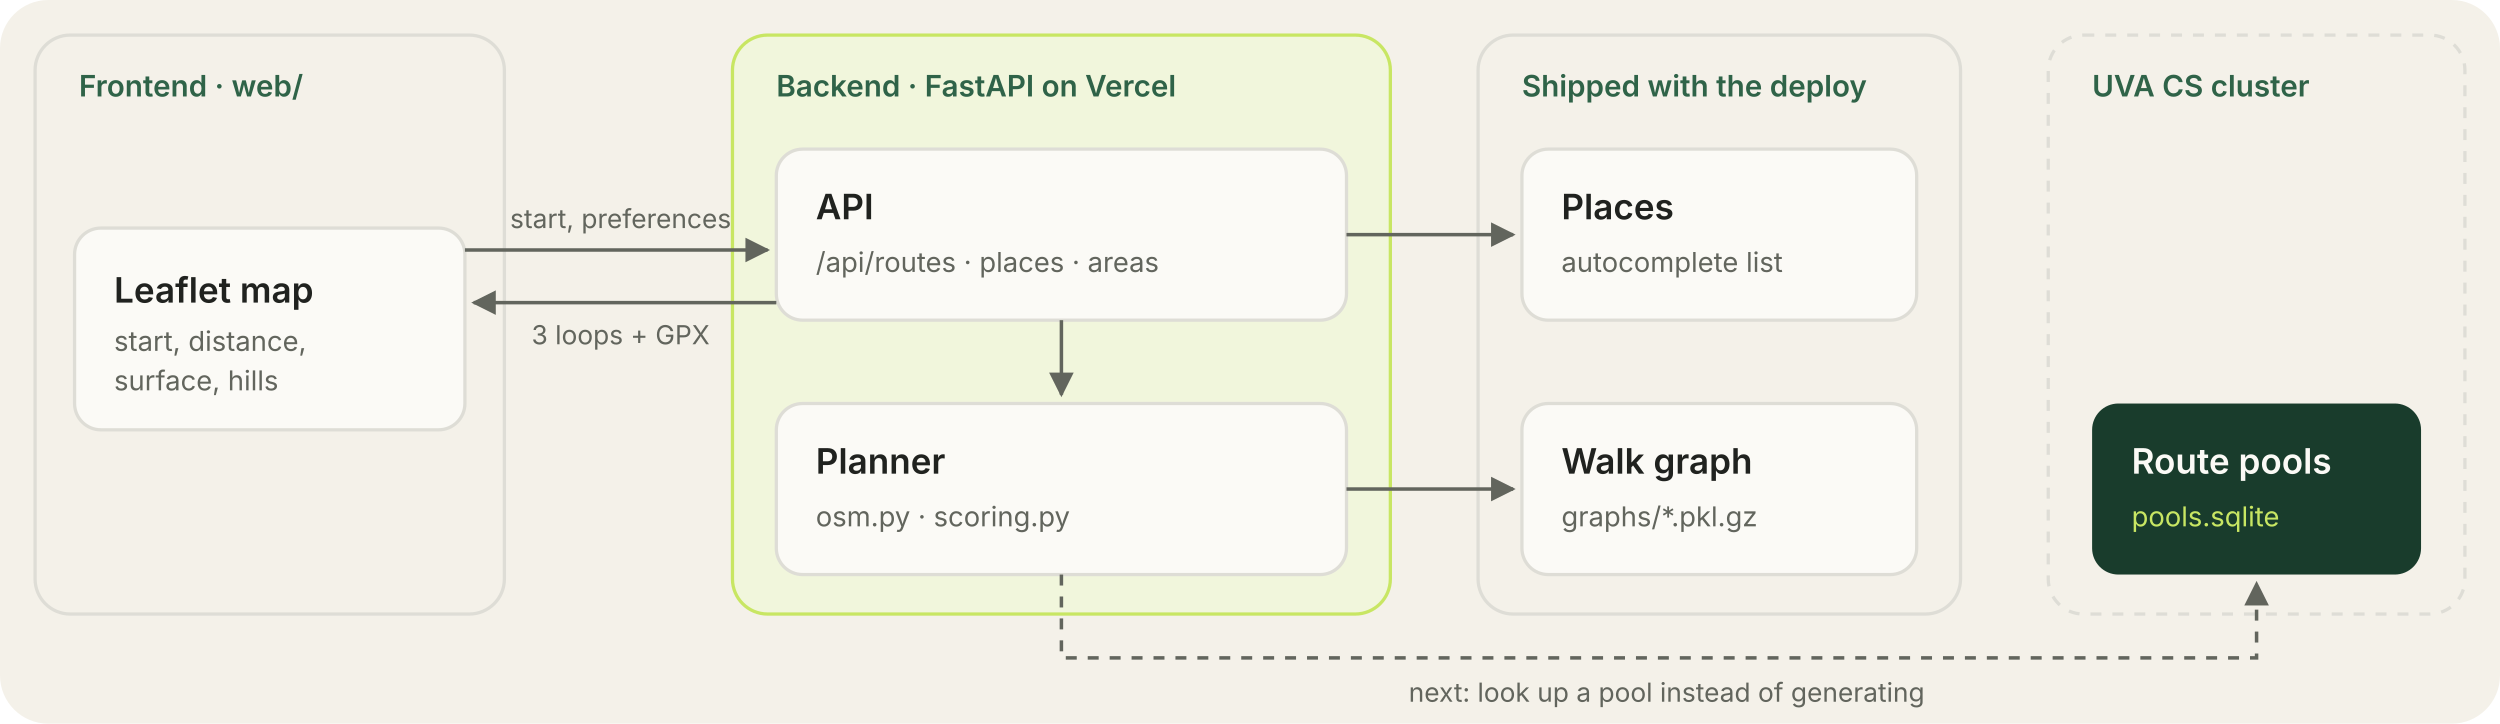
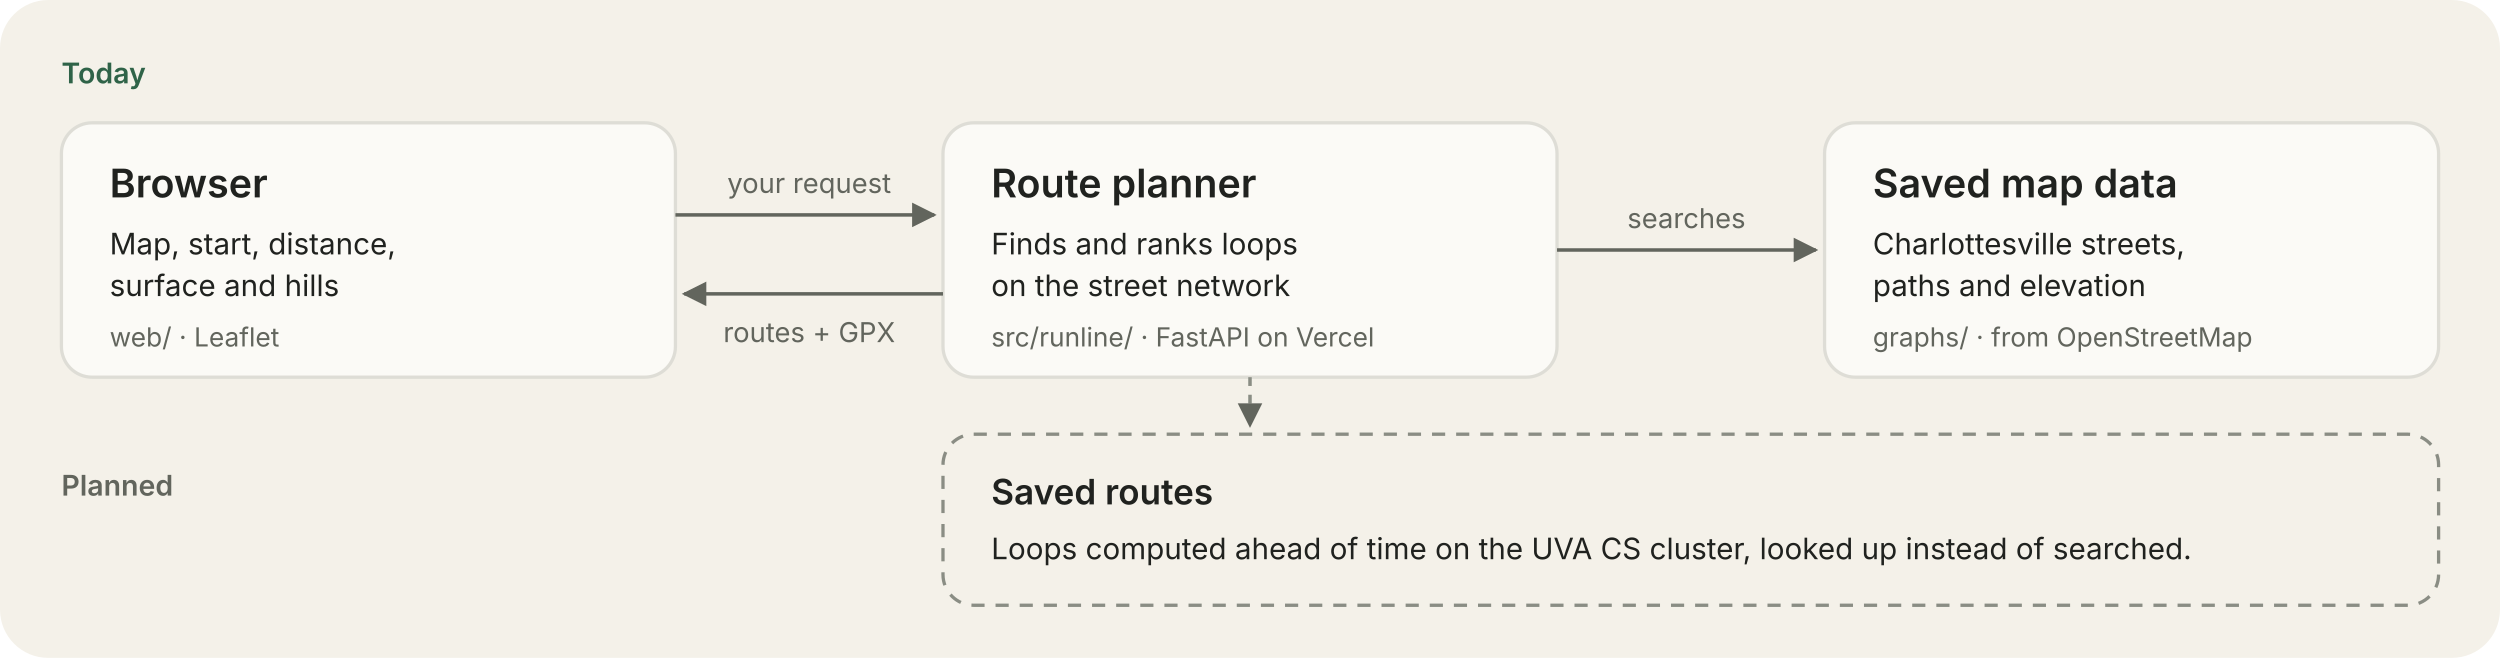
- <svg xmlns="http://www.w3.org/2000/svg" viewBox="0 0 1140 330" role="img" aria-labelledby="title">
+ <svg xmlns="http://www.w3.org/2000/svg" viewBox="0 0 1140 300" role="img" aria-labelledby="title">
  <defs>
    <marker id="arrow" viewBox="0 0 10 10" refX="9" refY="5" markerWidth="7" markerHeight="7" orient="auto-start-reverse">
      <path d="M0 0 L10 5 L0 10 z" fill="#62655d" />
    </marker>
    <style>
      text { font-family: "DM Sans", "Inter", -apple-system, "Segoe UI", sans-serif; fill: #20221f; }
-       .group { font-size: 13.5px; font-weight: 600; fill: #2f6348; }
-       .name { font-size: 16px; font-weight: 600; }
-       .sub { font-size: 12.5px; fill: #62655d; }
-       .edge { font-size: 12px; fill: #62655d; }
-       .node { fill: #fbfaf6; stroke: #deddd6; stroke-width: 1.5; }
+       .name { font-size: 18px; font-weight: 600; }
+       .what { font-size: 13.5px; }
+       .tech { font-size: 12px; fill: #62655d; }
+       .edge { font-size: 12.5px; fill: #62655d; }
+       .tag { font-size: 13px; font-weight: 600; fill: #2f6348; }
    </style>
  </defs>
-   <rect width="1140" height="330" rx="22" fill="#f4f1e9" />
-   <g fill="none" stroke="#deddd6" stroke-width="1.5">
-     <rect x="16" y="16" width="214" height="264" rx="16" />
-     <rect x="334" y="16" width="300" height="264" rx="16" fill="#f1f6dc" stroke="#c8e663" />
-     <rect x="674" y="16" width="220" height="264" rx="16" />
-     <rect x="934" y="16" width="190" height="264" rx="16" stroke-dasharray="5 5" />
+   <rect width="1140" height="300" rx="22" fill="#f4f1e9" />
+   <text class="tag" x="28" y="38">Today</text>
+   <g fill="#fbfaf6" stroke="#deddd6" stroke-width="1.5">
+     <rect x="28" y="56" width="280" height="116" rx="14" />
+     <rect x="430" y="56" width="280" height="116" rx="14" />
+     <rect x="832" y="56" width="280" height="116" rx="14" />
  </g>
-   <text class="group" x="36" y="44">Frontend · web/</text>
-   <text class="group" x="354" y="44">Backend · FastAPI on Vercel</text>
-   <text class="group" x="694" y="44">Shipped with the deploy</text>
-   <text class="group" x="954" y="44">UVA CS cluster</text>
-   <rect class="node" x="34" y="104" width="178" height="92" rx="12" />
-   <text class="name" x="52" y="138">Leaflet map</text>
-   <text class="sub" x="52" y="160">start, distance,</text>
-   <text class="sub" x="52" y="178">surface, hills</text>
-   <rect class="node" x="354" y="68" width="260" height="78" rx="12" />
-   <text class="name" x="372" y="100">API</text>
-   <text class="sub" x="372" y="124">/api/routes · places · areas</text>
-   <rect class="node" x="354" y="184" width="260" height="78" rx="12" />
-   <text class="name" x="372" y="216">Planner</text>
-   <text class="sub" x="372" y="240">osm.py · scoring.py</text>
-   <rect class="node" x="694" y="68" width="180" height="78" rx="12" />
-   <text class="name" x="712" y="100">Places</text>
-   <text class="sub" x="712" y="124">autocomplete list</text>
-   <rect class="node" x="694" y="184" width="180" height="78" rx="12" />
-   <text class="name" x="712" y="216">Walk graph</text>
-   <text class="sub" x="712" y="240">graphs/*.pkl.gz</text>
-   <rect x="954" y="184" width="150" height="78" rx="12" fill="#193c2c" />
-   <text class="name" x="972" y="216" style="fill:#fbfaf6">Route pools</text>
-   <text class="sub" x="972" y="240" style="fill:#c8e663">pools.sqlite</text>
+   <text class="name" x="50" y="90">Browser</text>
+   <text class="what" x="50" y="116">Map, start, distance,</text>
+   <text class="what" x="50" y="135">surface and hills</text>
+   <text class="tech" x="50" y="158">web/ · Leaflet</text>
+   <text class="name" x="452" y="90">Route planner</text>
+   <text class="what" x="452" y="116">Finds and ranks loops</text>
+   <text class="what" x="452" y="135">on the street network</text>
+   <text class="tech" x="452" y="158">src/runline/ · FastAPI on Vercel</text>
+   <text class="name" x="854" y="90">Saved map data</text>
+   <text class="what" x="854" y="116">Charlottesville streets,</text>
+   <text class="what" x="854" y="135">paths and elevation</text>
+   <text class="tech" x="854" y="158">graphs/ · from OpenStreetMap</text>
  <g fill="none" stroke="#62655d" stroke-width="1.6">
-     <path d="M212 114 H350" marker-end="url(#arrow)" />
-     <path d="M354 138 H216" marker-end="url(#arrow)" />
-     <path d="M484 146 V180" marker-end="url(#arrow)" />
-     <path d="M614 107 H690" marker-end="url(#arrow)" />
-     <path d="M614 223 H690" marker-end="url(#arrow)" />
-     <path d="M484 262 V300 H1029 V266" stroke-dasharray="5 5" marker-end="url(#arrow)" />
+     <path d="M308 98 H426" marker-end="url(#arrow)" />
+     <path d="M430 134 H312" marker-end="url(#arrow)" />
+     <path d="M710 114 H828" marker-end="url(#arrow)" />
  </g>
-   <text class="edge" x="283" y="104" text-anchor="middle">start, preferences</text>
-   <text class="edge" x="283" y="157" text-anchor="middle">3 loops + GPX</text>
-   <text class="edge" x="760" y="320" text-anchor="middle">next: look up a pool instead of generating</text>
+   <text class="edge" x="369" y="88" text-anchor="middle">your request</text>
+   <text class="edge" x="369" y="156" text-anchor="middle">routes + GPX</text>
+   <text class="edge" x="769" y="104" text-anchor="middle">searches</text>
+   <text class="tag" x="28" y="226" style="fill:#62655d">Planned</text>
+   <rect x="430" y="198" width="682" height="78" rx="14" fill="none" stroke="#8a8d84" stroke-width="1.5" stroke-dasharray="6 5" />
+   <text class="name" x="452" y="230" style="font-size:16px">Saved routes</text>
+   <text class="what" x="452" y="255">Loops computed ahead of time on the UVA CS cluster, looked up instead of searched.</text>
+   <path d="M570 172 V194" fill="none" stroke="#8a8d84" stroke-width="1.6" stroke-dasharray="4 4" marker-end="url(#arrow)" />
</svg>
